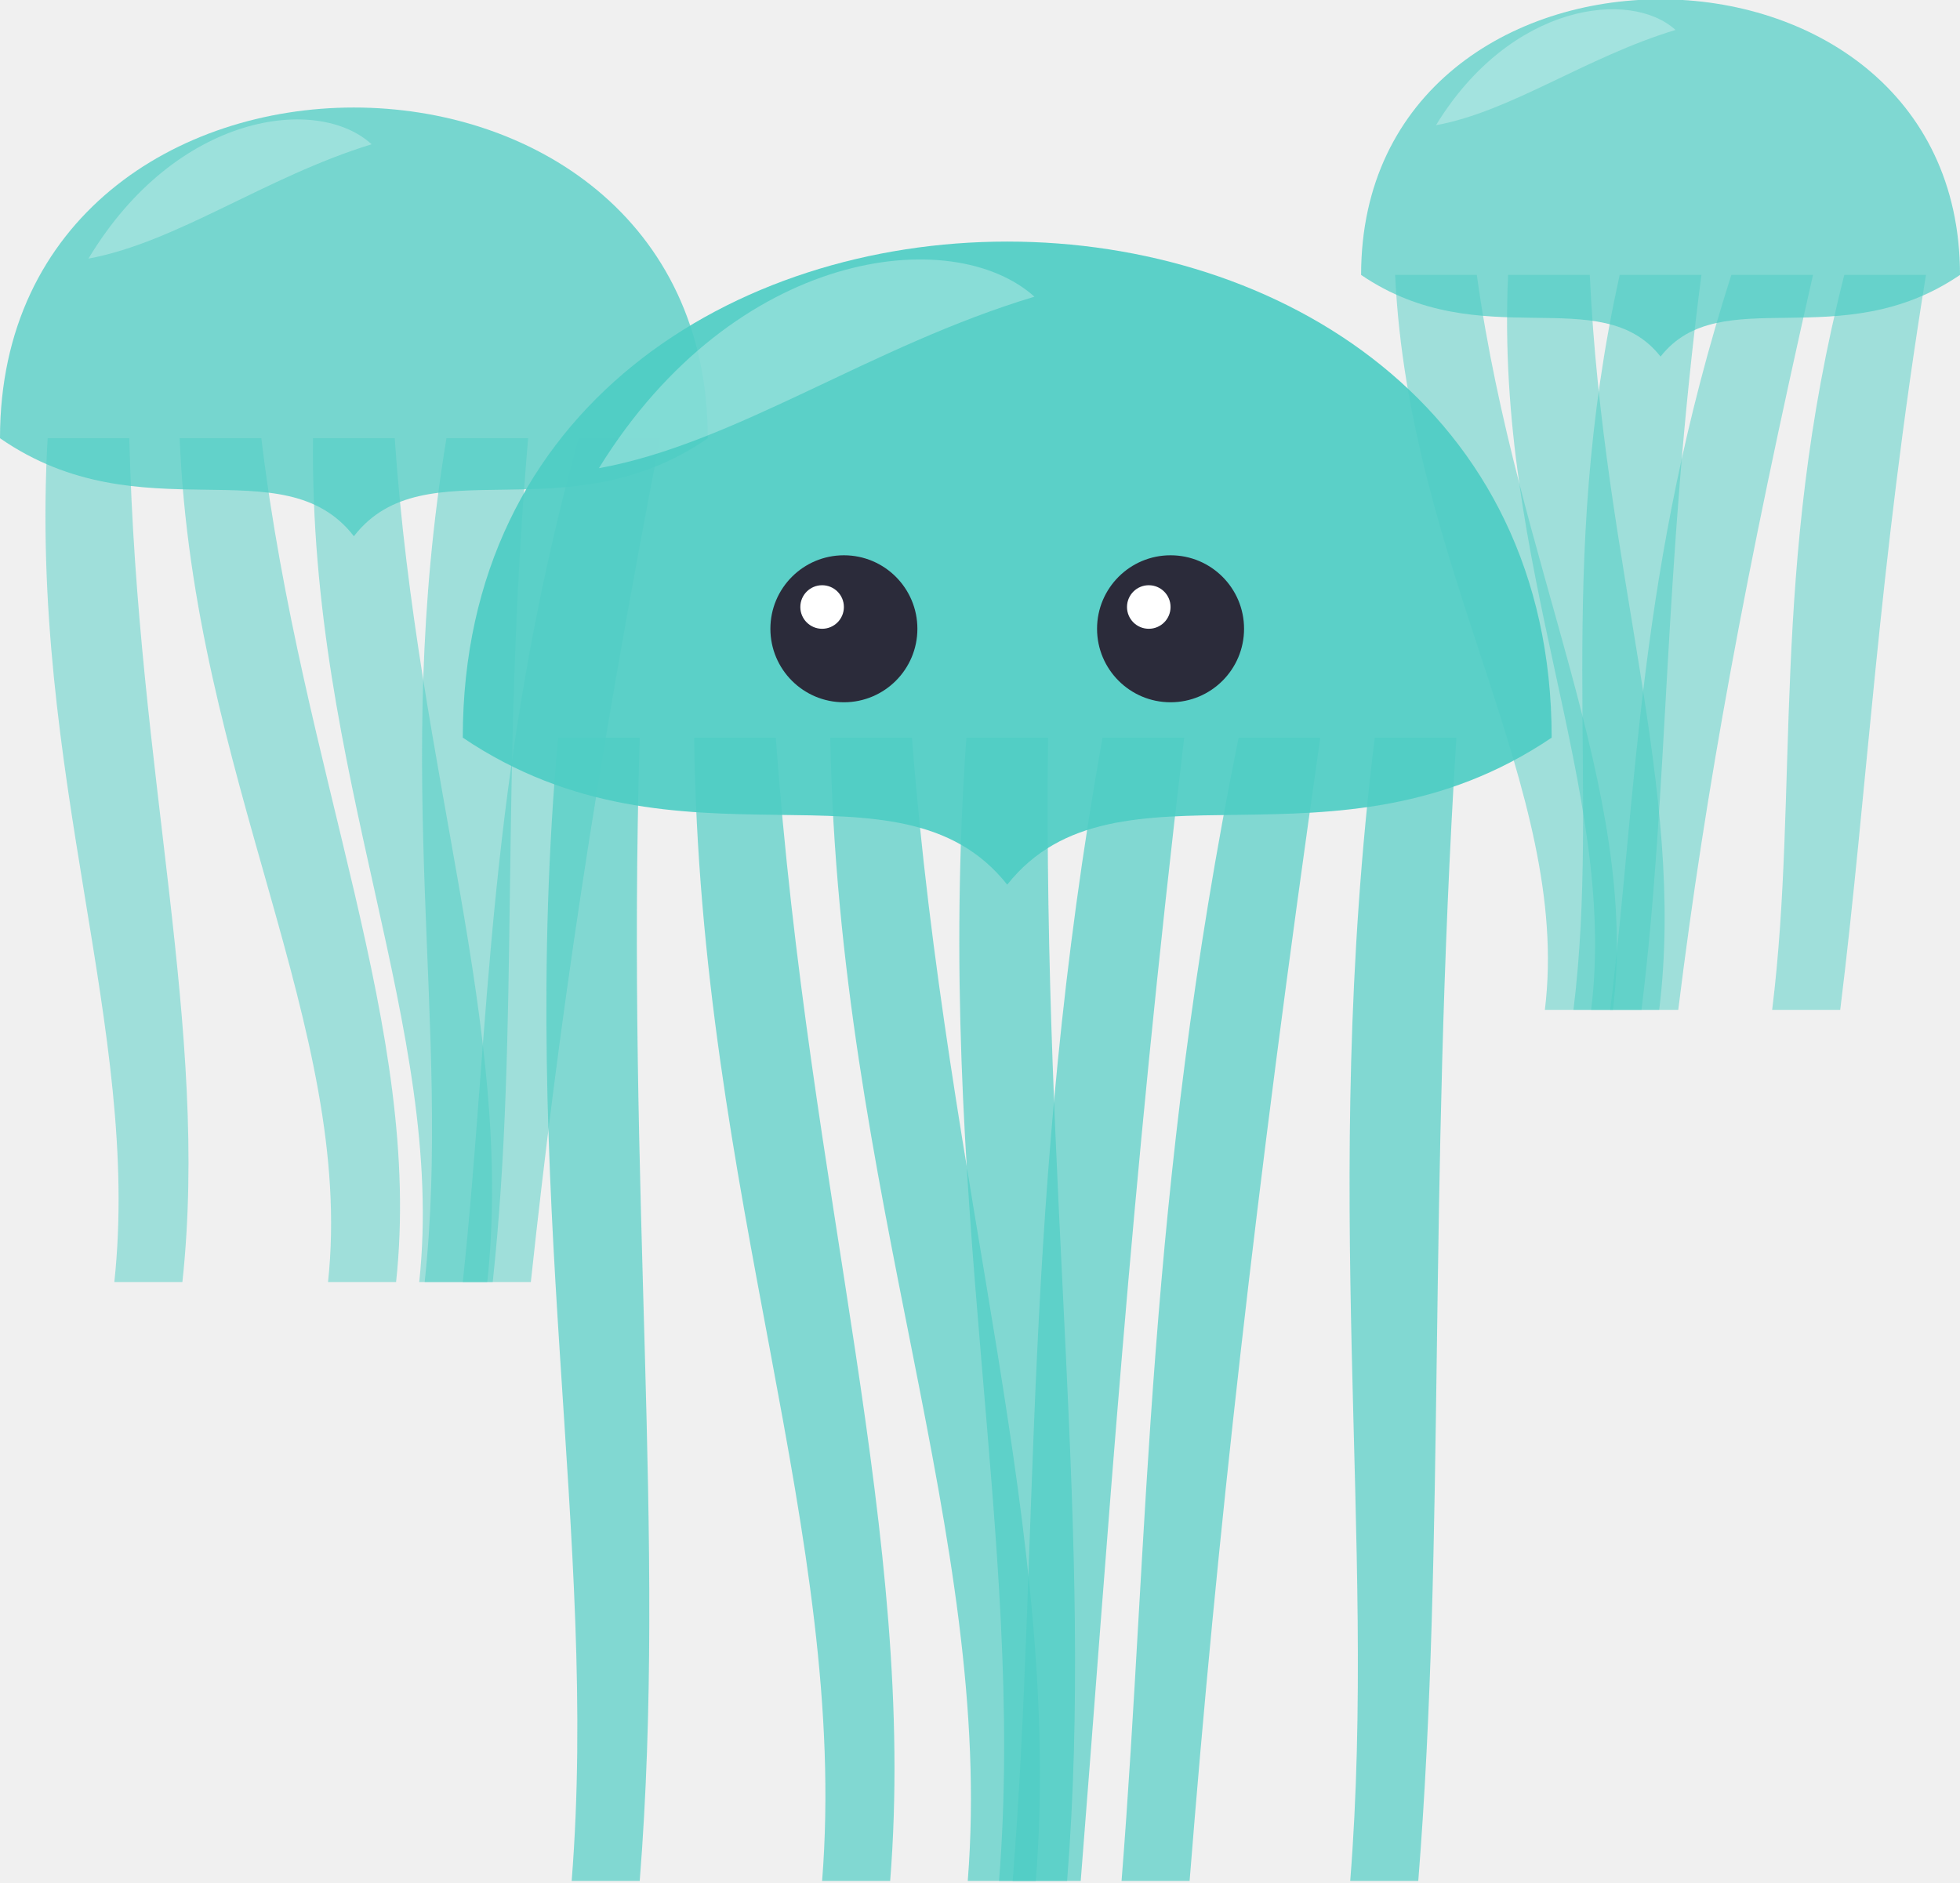
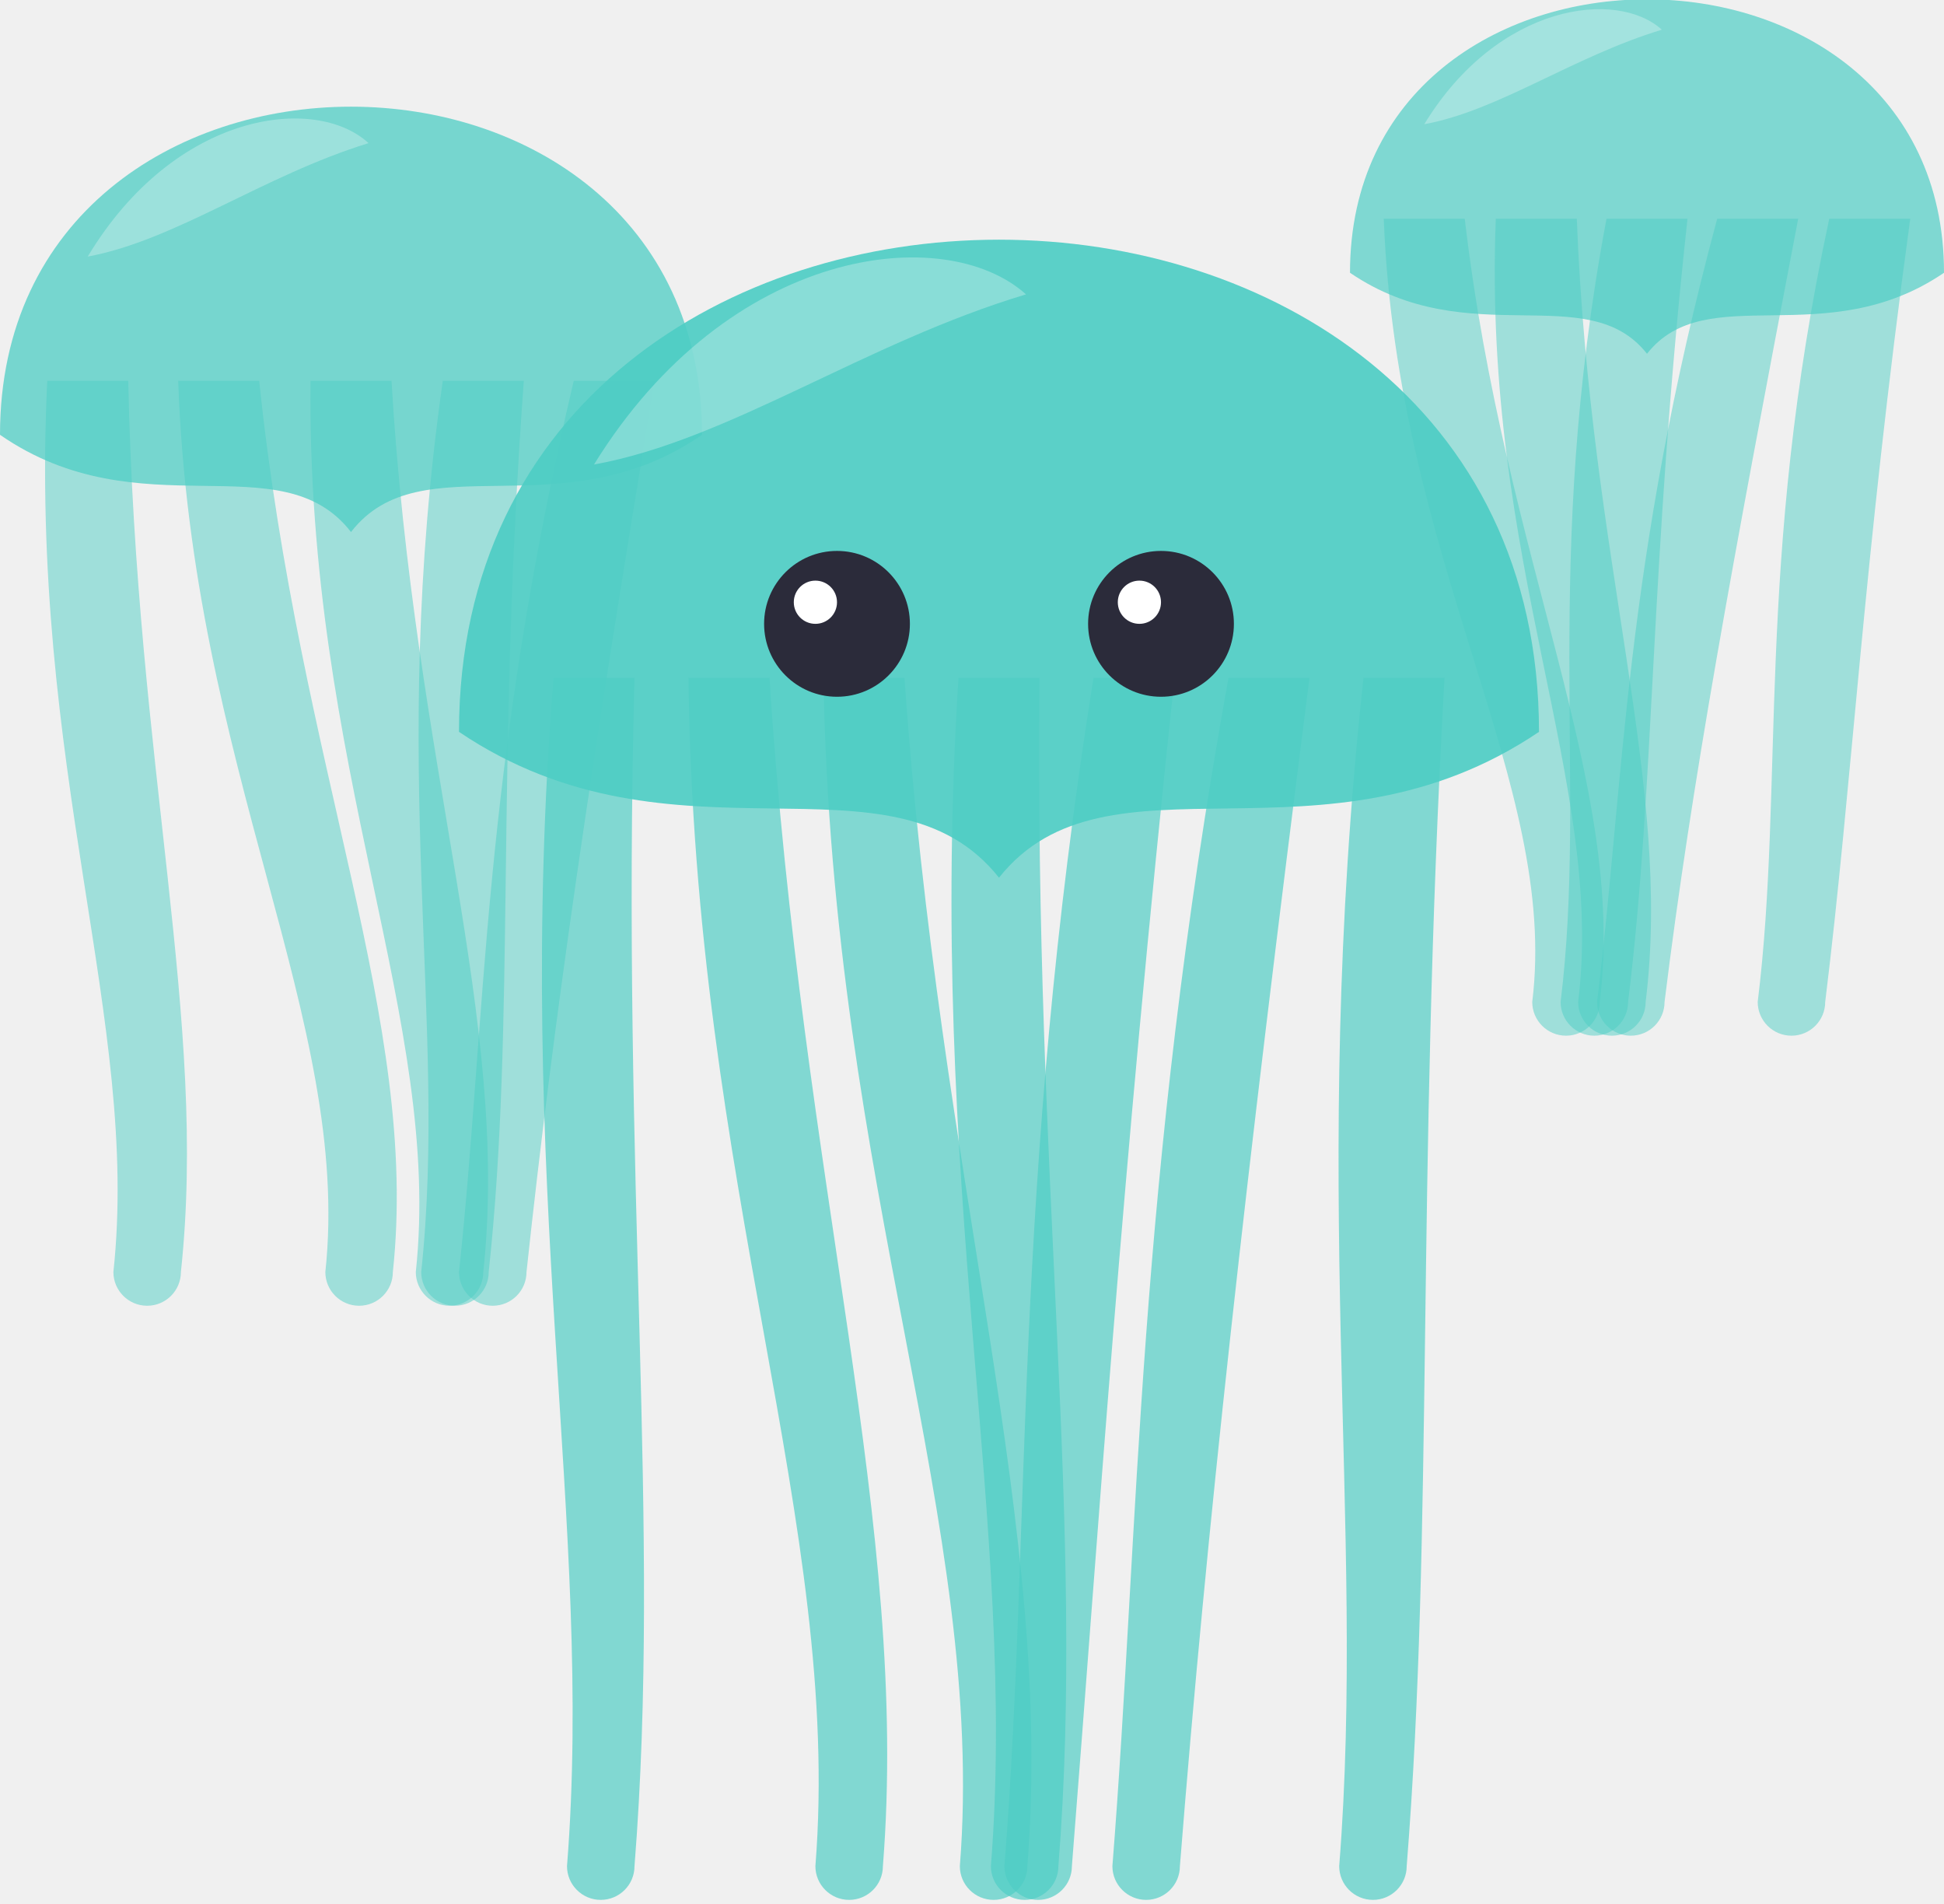
- <svg xmlns="http://www.w3.org/2000/svg" viewBox="18 45.8 144 138.3">
-   <g class="part-tentacles" style="transform-origin: 74px 50.3px">
-     <path d="M21.5 78 C 20.1 102.8, 28.4 121.4, 26.4 140 L31.4 140 C 33.4 121.4, 28.1 102.8, 27.5 78 Z" fill="#4ecdc4" opacity="0.5" />
-     <path d="M31.2 78 C 32.2 102.8, 44.1 121.4, 42.1 140 L47.1 140 C 49.1 121.4, 40.2 102.8, 37.2 78 Z" fill="#4ecdc4" opacity="0.5" />
-     <path d="M41.0 78 C 40.7 102.8, 50.8 121.4, 48.8 140 L53.8 140 C 55.8 121.4, 48.7 102.8, 47.0 78 Z" fill="#4ecdc4" opacity="0.5" />
-     <path d="M50.8 78 C 46.7 102.8, 51.2 121.4, 49.2 140 L54.2 140 C 56.2 121.4, 54.7 102.8, 56.8 78 Z" fill="#4ecdc4" opacity="0.5" />
-     <path d="M60.5 78 C 53.7 102.8, 54.0 121.4, 52.0 140 L57.0 140 C 59.0 121.4, 61.7 102.8, 66.5 78 Z" fill="#4ecdc4" opacity="0.5" />
-     <path d="M120.5 66 C 121.5 87.6, 133.5 103.8, 131.5 120 L136.5 120 C 138.5 103.8, 129.5 87.6, 126.5 66 Z" fill="#4ecdc4" opacity="0.5" />
-     <path d="M128.8 66 C 127.8 87.6, 136.9 103.8, 134.9 120 L139.9 120 C 141.9 103.8, 135.8 87.6, 134.8 66 Z" fill="#4ecdc4" opacity="0.5" />
-     <path d="M137.0 66 C 132.2 87.6, 135.6 103.8, 133.6 120 L138.6 120 C 140.6 103.8, 140.2 87.6, 143.0 66 Z" fill="#4ecdc4" opacity="0.5" />
-     <path d="M145.2 66 C 138.3 87.6, 138.3 103.8, 136.3 120 L141.3 120 C 143.3 103.8, 146.3 87.6, 151.2 66 Z" fill="#4ecdc4" opacity="0.5" />
-     <path d="M153.5 66 C 148.0 87.6, 150.2 103.8, 148.2 120 L153.2 120 C 155.2 103.8, 156.0 87.6, 159.5 66 Z" fill="#4ecdc4" opacity="0.5" />
-     <path d="M59.0 100 C 56.0 133.6, 62.0 158.8, 60.0 184 L65.0 184 C 67.0 158.8, 64.0 133.6, 65.0 100 Z" fill="#4ecdc4" opacity="0.68" />
-     <path d="M69.0 100 C 69.4 133.6, 80.4 158.8, 78.4 184 L83.4 184 C 85.4 158.8, 77.4 133.6, 75.0 100 Z" fill="#4ecdc4" opacity="0.68" />
-     <path d="M79.0 100 C 79.6 133.6, 91.1 158.8, 89.1 184 L94.1 184 C 96.1 158.8, 87.6 133.6, 85.0 100 Z" fill="#4ecdc4" opacity="0.68" />
-     <path d="M89.0 100 C 86.6 133.6, 93.4 158.8, 91.4 184 L96.4 184 C 98.4 158.8, 94.6 133.6, 95.0 100 Z" fill="#4ecdc4" opacity="0.68" />
-     <path d="M99.0 100 C 93.0 133.6, 94.4 158.8, 92.4 184 L97.4 184 C 99.4 158.8, 101.0 133.6, 105.0 100 Z" fill="#4ecdc4" opacity="0.68" />
-     <path d="M109.0 100 C 102.2 133.6, 102.4 158.8, 100.4 184 L105.4 184 C 107.4 158.8, 110.2 133.6, 115.0 100 Z" fill="#4ecdc4" opacity="0.68" />
-     <path d="M119.0 100 C 114.9 133.6, 119.2 158.8, 117.2 184 L122.2 184 C 124.2 158.8, 122.9 133.6, 125.0 100 Z" fill="#4ecdc4" opacity="0.68" />
+ <svg xmlns="http://www.w3.org/2000/svg" viewBox="18 45.8 144 141">
+   <g class="part-tentacles" style="transform-origin: 44px 78px">
+     <path d="M21.5 74 C 20.1 102.8, 28.4 121.4, 26.4 140 A 2.5 2.5 0 0 0 31.4 140 C 33.4 121.4, 28.1 102.8, 27.5 74 Z" fill="#4ecdc4" opacity="0.5" />
+     <path d="M31.2 74 C 32.2 102.8, 44.1 121.4, 42.1 140 A 2.5 2.5 0 0 0 47.1 140 C 49.1 121.4, 40.2 102.8, 37.2 74 Z" fill="#4ecdc4" opacity="0.5" />
+     <path d="M41.0 74 C 40.7 102.8, 50.8 121.4, 48.8 140 A 2.5 2.5 0 0 0 53.8 140 C 55.8 121.4, 48.7 102.8, 47.0 74 Z" fill="#4ecdc4" opacity="0.5" />
+     <path d="M50.8 74 C 46.7 102.8, 51.2 121.4, 49.2 140 A 2.5 2.5 0 0 0 54.2 140 C 56.2 121.4, 54.7 102.8, 56.8 74 Z" fill="#4ecdc4" opacity="0.5" />
+     <path d="M60.5 74 C 53.7 102.8, 54.0 121.4, 52.0 140 A 2.5 2.5 0 0 0 57.0 140 C 59.0 121.4, 61.7 102.8, 66.5 74 Z" fill="#4ecdc4" opacity="0.5" />
+   </g>
+   <g class="part-tentacles" style="transform-origin: 140px 66px">
+     <path d="M120.5 62 C 121.5 87.6, 133.5 103.8, 131.5 120 A 2.5 2.5 0 0 0 136.5 120 C 138.5 103.8, 129.5 87.6, 126.5 62 Z" fill="#4ecdc4" opacity="0.5" />
+     <path d="M128.8 62 C 127.8 87.6, 136.9 103.8, 134.9 120 A 2.5 2.5 0 0 0 139.9 120 C 141.9 103.8, 135.8 87.6, 134.8 62 Z" fill="#4ecdc4" opacity="0.5" />
+     <path d="M137.0 62 C 132.2 87.6, 135.6 103.8, 133.6 120 A 2.5 2.5 0 0 0 138.6 120 C 140.6 103.8, 140.2 87.6, 143.0 62 Z" fill="#4ecdc4" opacity="0.5" />
+     <path d="M145.2 62 C 138.3 87.6, 138.3 103.8, 136.3 120 A 2.5 2.5 0 0 0 141.3 120 C 143.3 103.8, 146.3 87.6, 151.2 62 Z" fill="#4ecdc4" opacity="0.5" />
+     <path d="M153.5 62 C 148.0 87.6, 150.2 103.8, 148.2 120 A 2.5 2.5 0 0 0 153.2 120 C 155.2 103.8, 156.0 87.6, 159.5 62 Z" fill="#4ecdc4" opacity="0.5" />
+   </g>
+   <g class="part-tentacles" style="transform-origin: 92px 100px">
+     <path d="M59.0 96 C 56.0 133.6, 62.0 158.8, 60.0 184 A 2.5 2.5 0 0 0 65.0 184 C 67.0 158.8, 64.0 133.6, 65.0 96 Z" fill="#4ecdc4" opacity="0.68" />
+     <path d="M69.0 96 C 69.4 133.6, 80.4 158.8, 78.4 184 A 2.5 2.5 0 0 0 83.4 184 C 85.4 158.8, 77.4 133.6, 75.0 96 Z" fill="#4ecdc4" opacity="0.68" />
+     <path d="M79.0 96 C 79.6 133.6, 91.1 158.8, 89.1 184 A 2.5 2.5 0 0 0 94.1 184 C 96.1 158.8, 87.6 133.6, 85.0 96 Z" fill="#4ecdc4" opacity="0.68" />
+     <path d="M89.0 96 C 86.6 133.6, 93.4 158.8, 91.4 184 A 2.5 2.5 0 0 0 96.4 184 C 98.4 158.8, 94.6 133.6, 95.0 96 Z" fill="#4ecdc4" opacity="0.68" />
+     <path d="M99.0 96 C 93.0 133.6, 94.4 158.8, 92.4 184 A 2.5 2.5 0 0 0 97.4 184 C 99.4 158.8, 101.0 133.6, 105.0 96 Z" fill="#4ecdc4" opacity="0.68" />
+     <path d="M109.0 96 C 102.2 133.6, 102.4 158.8, 100.4 184 A 2.5 2.5 0 0 0 105.4 184 C 107.4 158.8, 110.2 133.6, 115.0 96 Z" fill="#4ecdc4" opacity="0.68" />
+     <path d="M119.0 96 C 114.9 133.6, 119.2 158.8, 117.2 184 A 2.5 2.5 0 0 0 122.2 184 C 124.2 158.8, 122.9 133.6, 125.0 96 Z" fill="#4ecdc4" opacity="0.68" />
  </g>
  <path d="M18 78 C 18 45.6, 70 45.6, 70 78 C 59.6 85.2, 49.2 78.48, 44 85.2 C 38.8 78.48, 28.4 85.2, 18 78 Z" fill="#4ecdc4" opacity="0.75" />
  <path d="M24.5 64.8 C 31.0 54.0, 41.4 52.8, 45.3 56.4 C 37.5 58.8, 31.0 63.6, 24.5 64.8 Z" fill="#ffffff" opacity="0.28" />
  <path d="M118 66 C 118 39.0, 162 39.0, 162 66 C 153.2 72.0, 144.4 66.4, 140 72.0 C 135.6 66.4, 126.8 72.0, 118 66 Z" fill="#4ecdc4" opacity="0.7" />
  <path d="M123.5 55.0 C 129.0 46.0, 137.8 45.0, 141.1 48.0 C 134.5 50.0, 129.0 54.0, 123.5 55.0 Z" fill="#ffffff" opacity="0.28" />
  <path d="M52 100 C 52 51.4, 132 51.4, 132 100 C 116.0 110.8, 100.0 100.72, 92 110.8 C 84.0 100.72, 68.0 110.8, 52 100 Z" fill="#4ecdc4" opacity="0.92" />
  <path d="M62.0 80.2 C 72.0 64.0, 88.0 62.2, 94.0 67.6 C 82.0 71.2, 72.0 78.4, 62.0 80.2 Z" fill="#ffffff" opacity="0.28" />
  <circle cx="80" cy="92" r="5.4" fill="#2b2b3a" />
  <circle cx="78.4" cy="90.4" r="1.6" fill="#ffffff" />
  <circle cx="104" cy="92" r="5.4" fill="#2b2b3a" />
  <circle cx="102.4" cy="90.4" r="1.6" fill="#ffffff" />
</svg>
